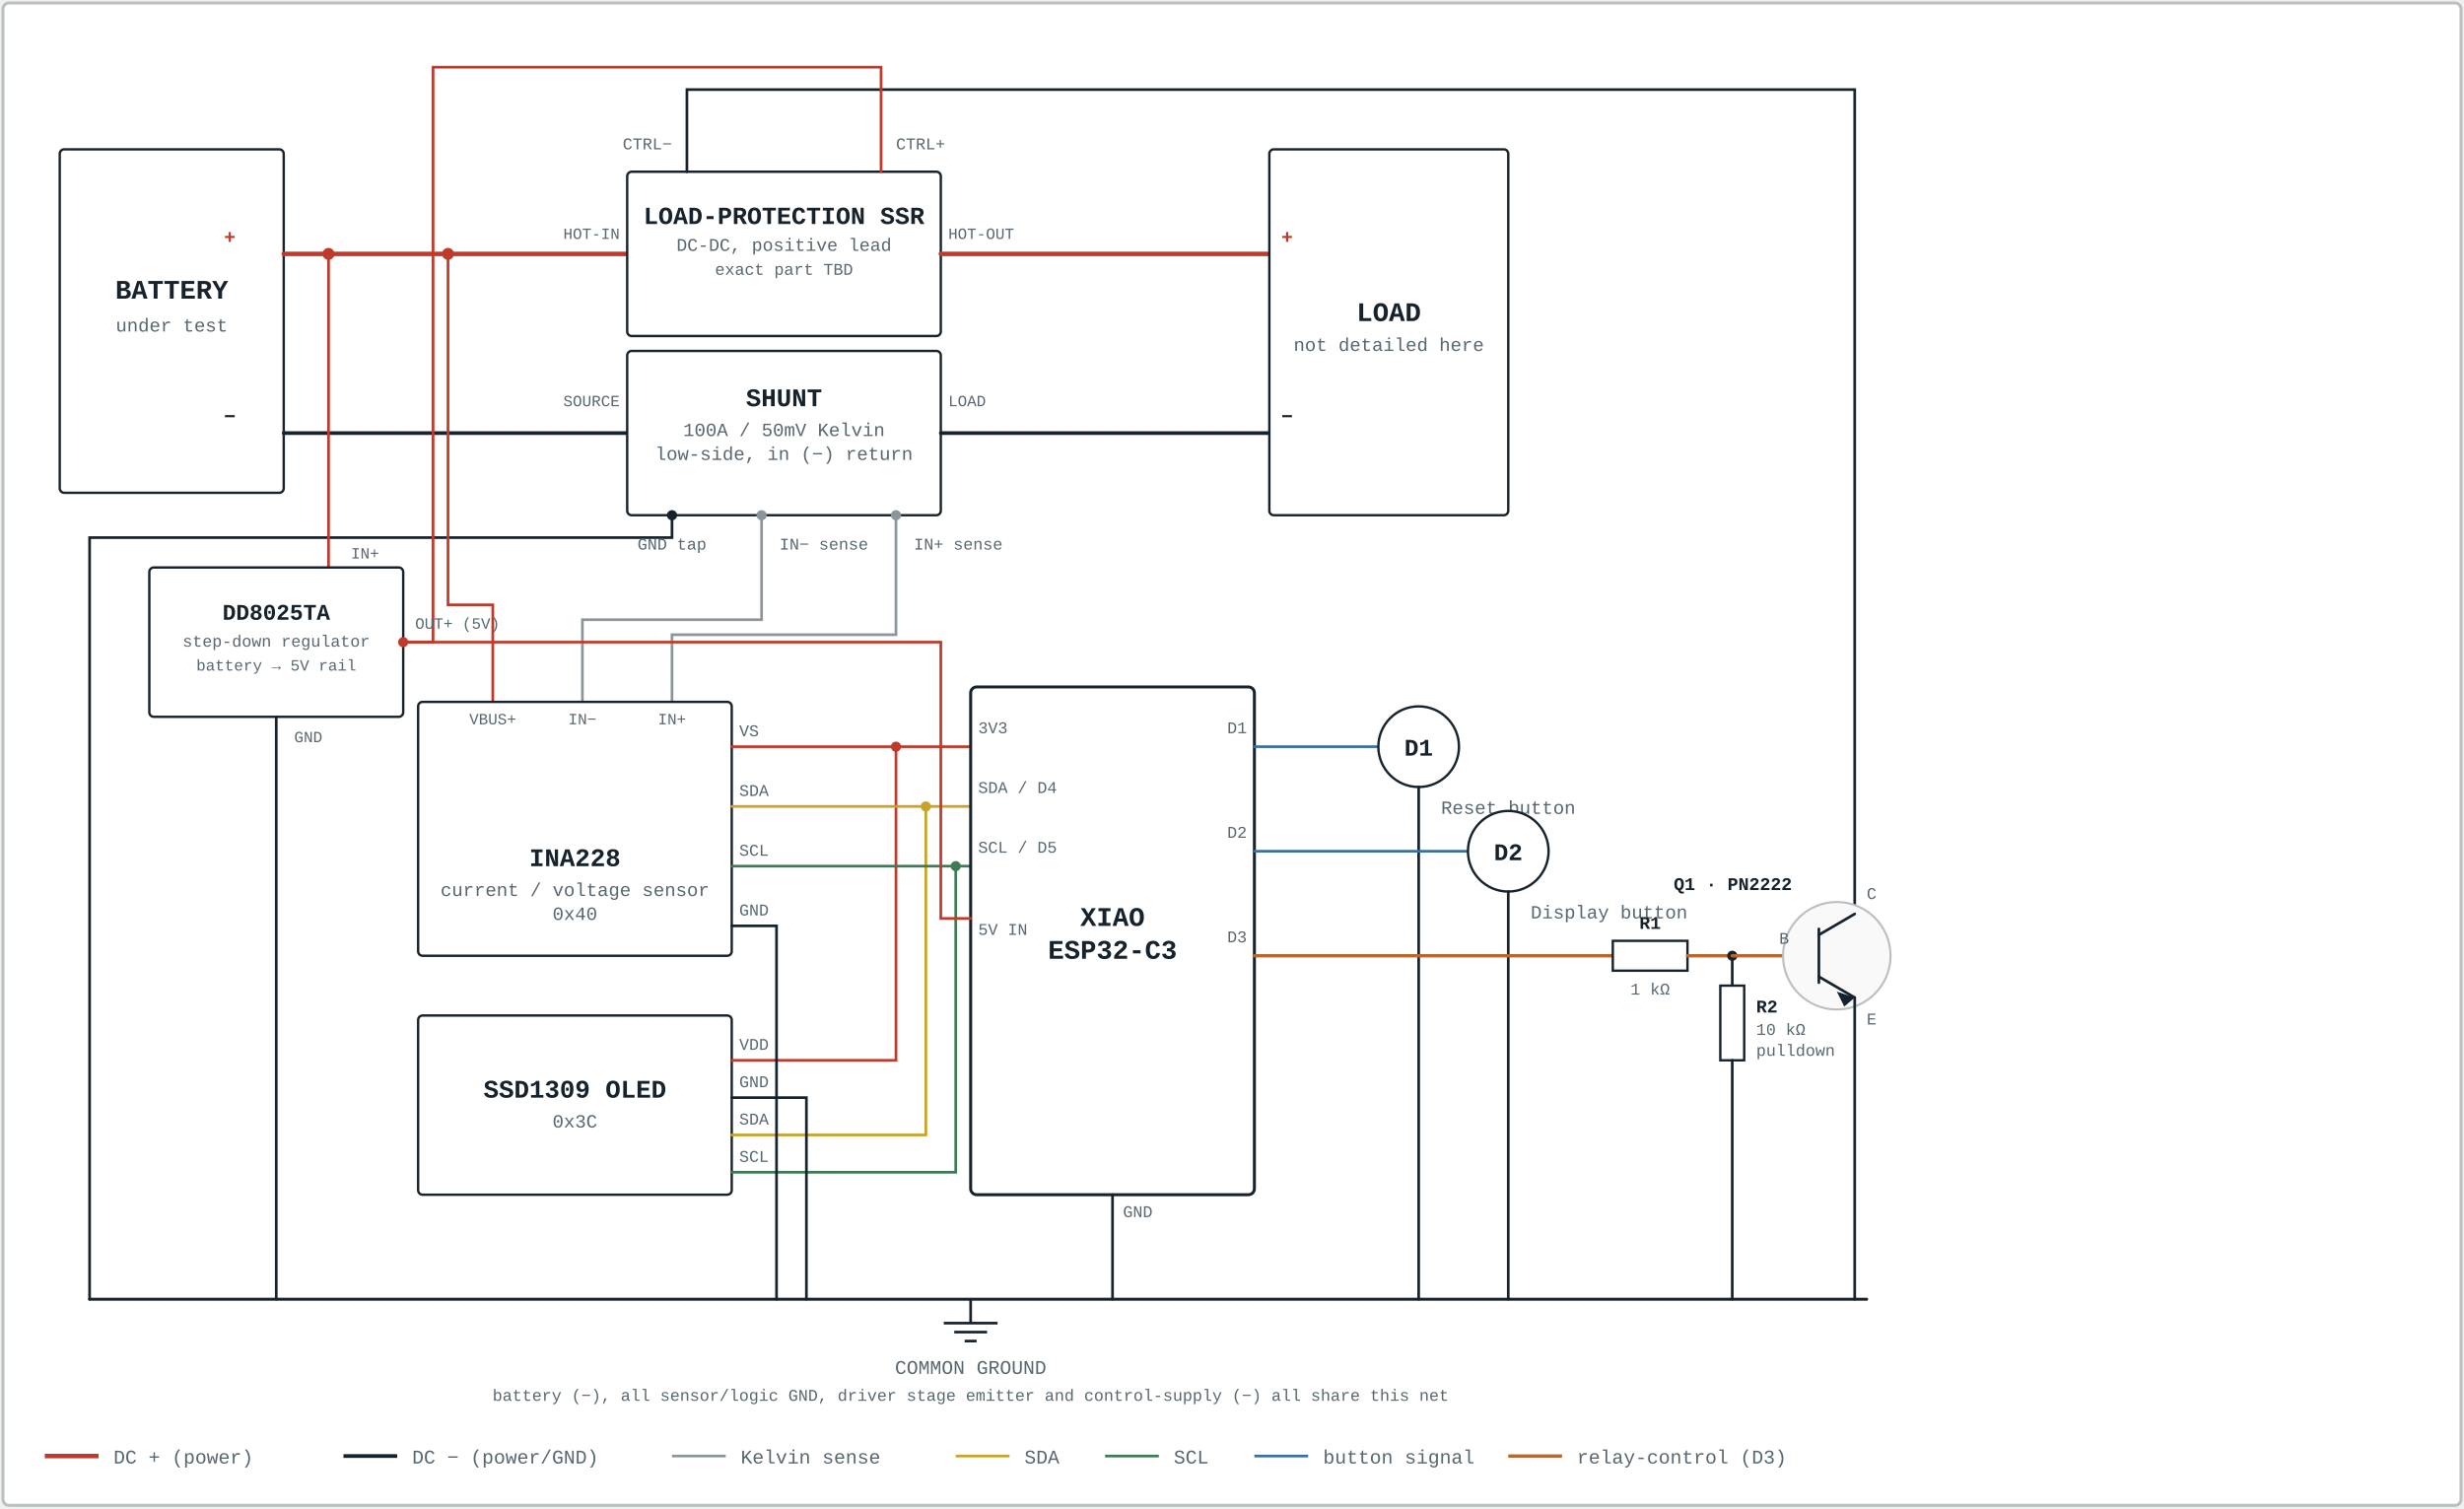
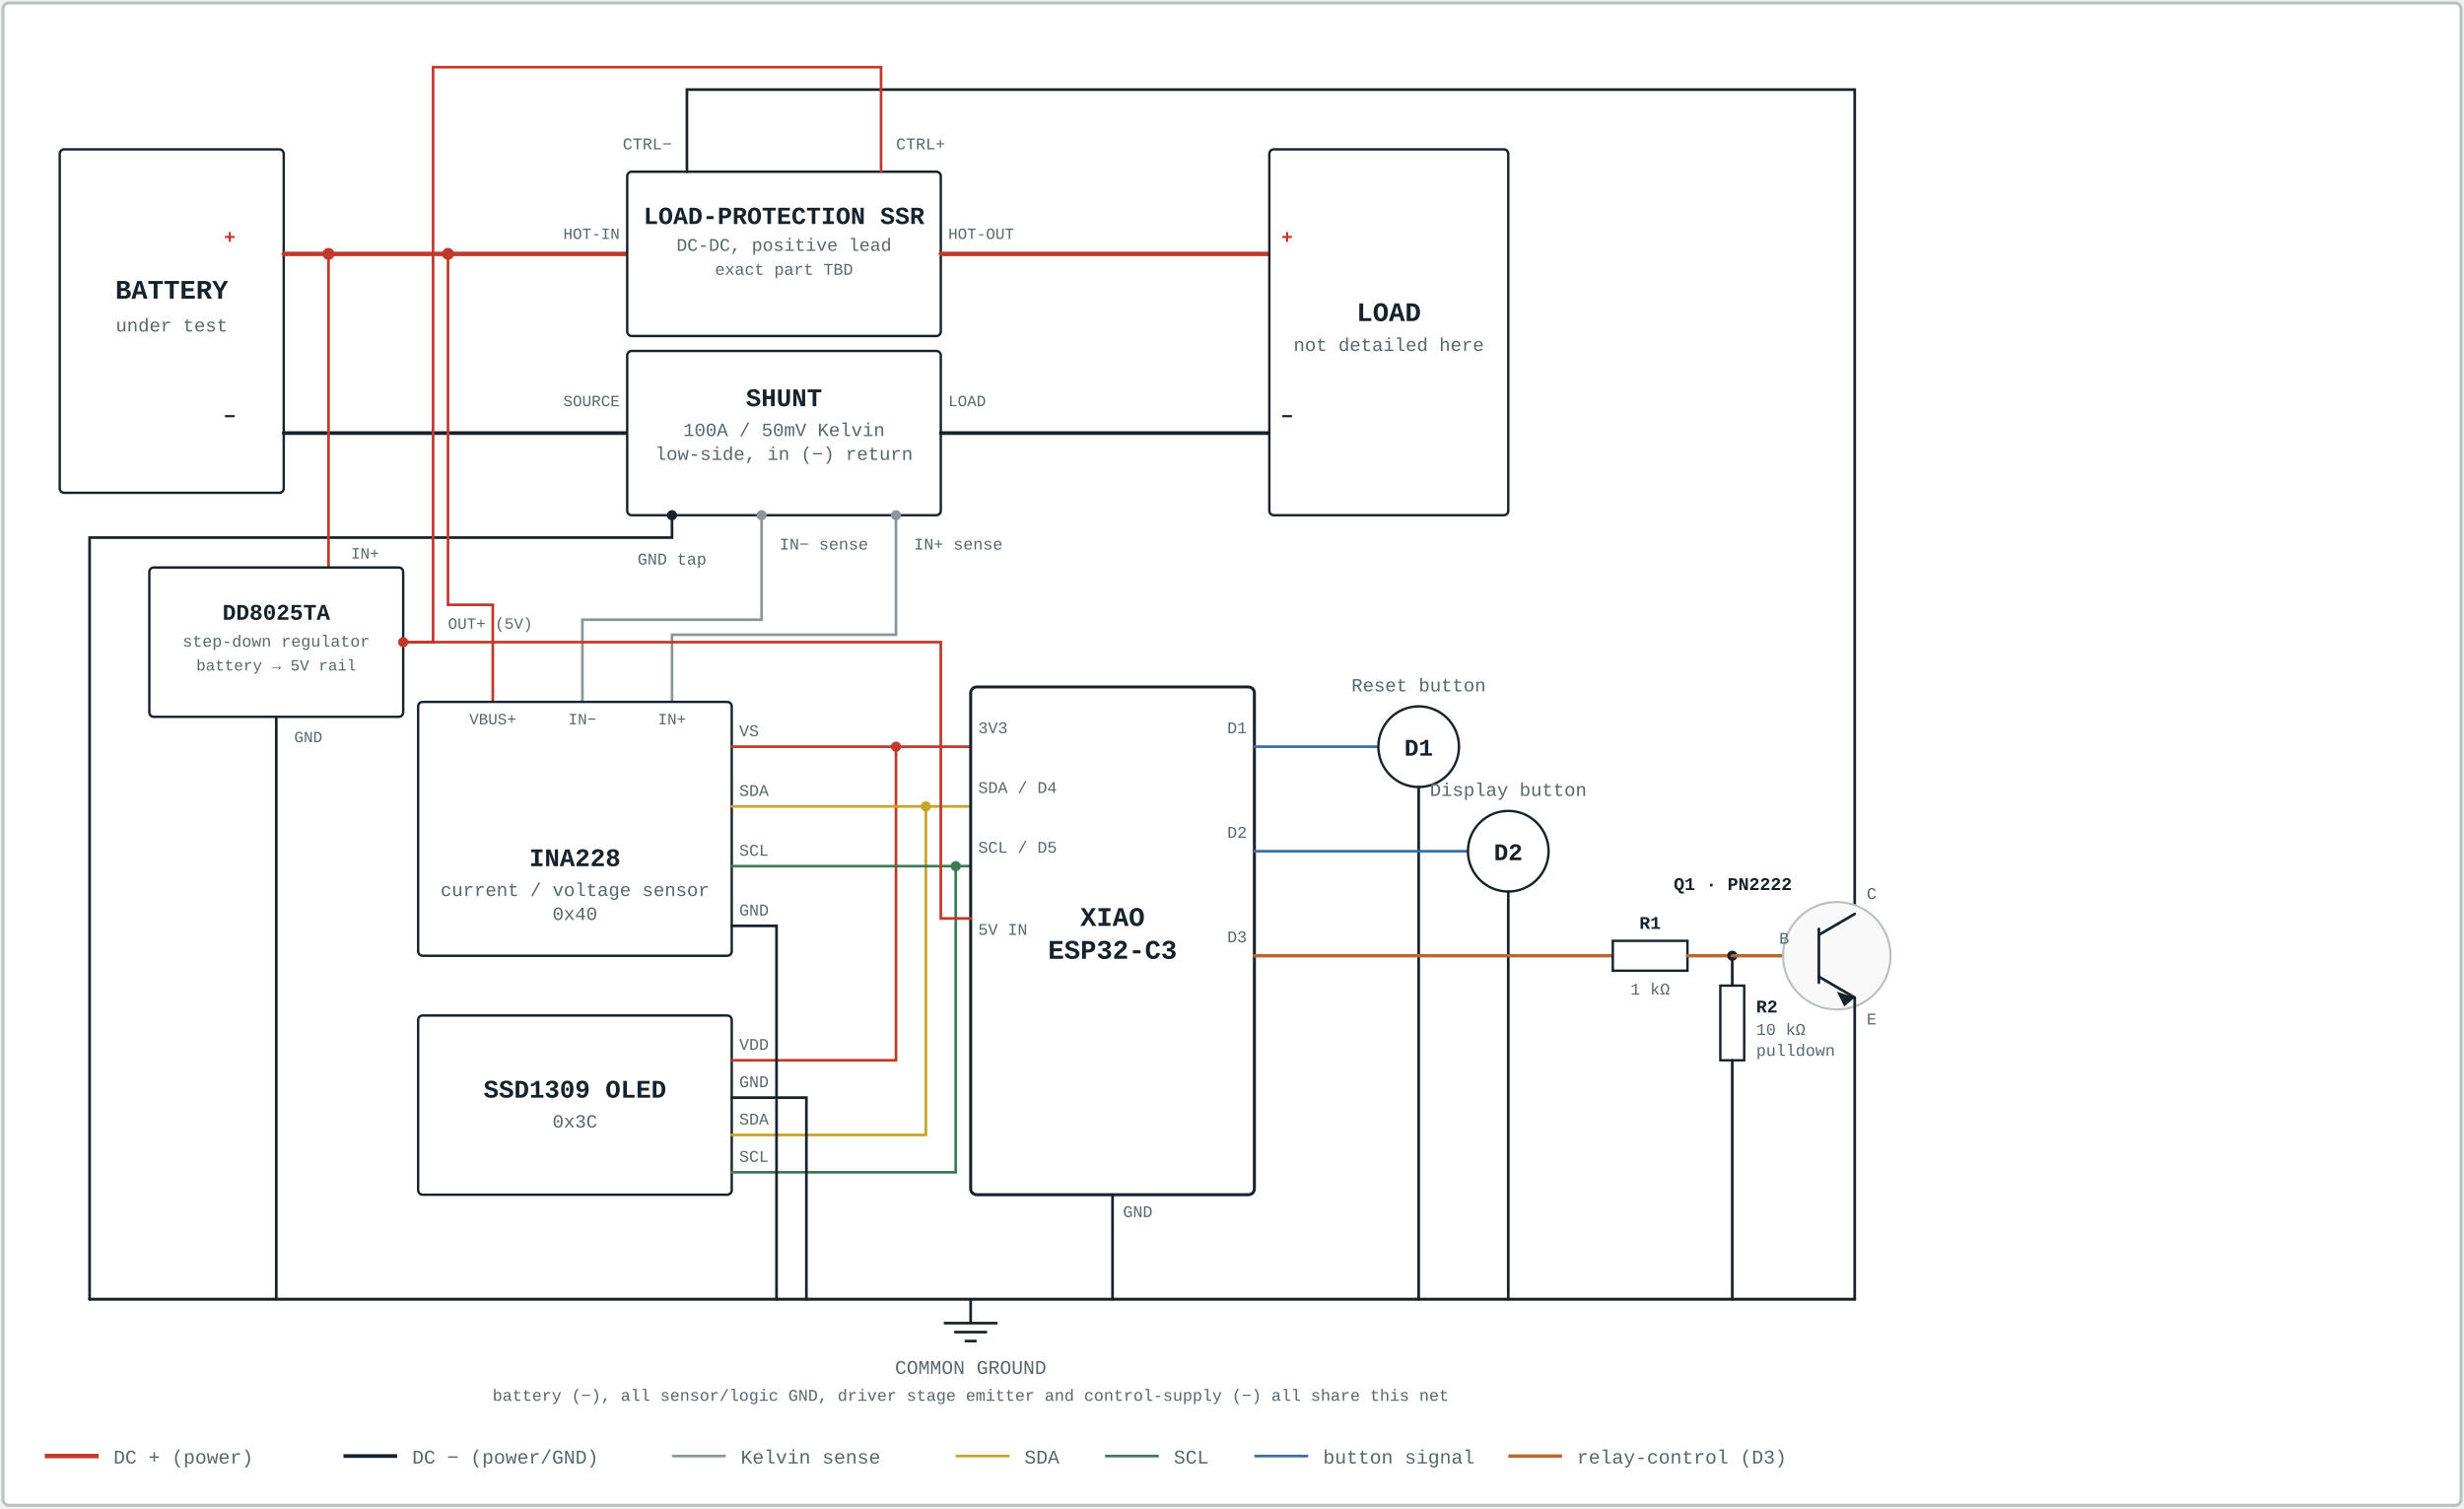
<svg xmlns="http://www.w3.org/2000/svg" viewBox="0 0 1650 1010" width="1650" height="1010" role="img" font-family="ui-monospace, 'SF Mono', 'Cascadia Code', 'Roboto Mono', Consolas, 'Liberation Mono', monospace" aria-label="Full wiring diagram of a portable inline monitor with no other power input: battery positive feeds the load-protection SSR to the load, battery negative feeds a low-side Kelvin shunt to the load, a DD8025TA step-down regulator taps battery positive to make the monitor's only 5V rail, powering the XIAO ESP32-C3 (which in turn powers INA228 and OLED from its own 3V3) and the SSR's control loop through a GPIO5 driver stage, INA228 also senses VBUS+ from battery positive and IN-/IN+ from the shunt sense screws, INA228 and OLED share an I2C bus with the XIAO, two pushbuttons round out the inputs, and everything shares one common ground">
  <rect fill="#ffffff" stroke="#b9c0bd" stroke-width="2" x="2" y="2" width="1646" height="1006" rx="4" />
  <rect fill="#ffffff" stroke="#16222c" stroke-width="1.6" x="40" y="100" width="150" height="230" rx="3" />
  <text fill="#16222c" font-size="18" font-weight="700" x="115" y="200" text-anchor="middle">BATTERY</text>
  <text fill="#57676f" font-size="12.5" x="115" y="222" text-anchor="middle">under test</text>
  <text fill="#c0392b" font-size="13" font-weight="700" x="150" y="163">+</text>
  <text fill="#16222c" font-size="13" font-weight="700" x="150" y="283">−</text>
  <path fill="none" stroke="#c0392b" stroke-width="3" stroke-linecap="round" d="M190,170 H420" />
  <circle fill="#c0392b" cx="300" cy="170" r="4" />
  <path fill="none" stroke="#16222c" stroke-width="2.5" stroke-linecap="round" d="M190,290 H420" />
  <rect fill="#ffffff" stroke="#16222c" stroke-width="1.6" x="420" y="115" width="210" height="110" rx="3" />
  <text fill="#16222c" font-size="16.5" font-weight="700" x="525" y="150" text-anchor="middle">LOAD-PROTECTION SSR</text>
  <text fill="#57676f" font-size="12" x="525" y="168" text-anchor="middle">DC-DC, positive lead</text>
  <text fill="#57676f" font-size="11" x="525" y="184" text-anchor="middle">exact part TBD</text>
  <text fill="#57676f" font-size="10.5" x="415" y="160" text-anchor="end">HOT-IN</text>
  <text fill="#57676f" font-size="10.5" x="635" y="160" text-anchor="start">HOT-OUT</text>
  <text fill="#57676f" font-size="11" x="450" y="100" text-anchor="end">CTRL−</text>
  <text fill="#57676f" font-size="11" x="600" y="100" text-anchor="start">CTRL+</text>
  <rect fill="#ffffff" stroke="#16222c" stroke-width="1.6" x="420" y="235" width="210" height="110" rx="3" />
  <text fill="#16222c" font-size="17" font-weight="700" x="525" y="272" text-anchor="middle">SHUNT</text>
  <text fill="#57676f" font-size="12.5" x="525" y="292" text-anchor="middle">100A / 50mV Kelvin</text>
  <text fill="#57676f" font-size="12.5" x="525" y="308" text-anchor="middle">low-side, in (−) return</text>
  <text fill="#57676f" font-size="10.5" x="415" y="272" text-anchor="end">SOURCE</text>
  <text fill="#57676f" font-size="10.5" x="635" y="272" text-anchor="start">LOAD</text>
  <path fill="none" stroke="#c0392b" stroke-width="3" stroke-linecap="round" d="M630,170 H850" />
  <path fill="none" stroke="#16222c" stroke-width="2.5" stroke-linecap="round" d="M630,290 H850" />
  <rect fill="#ffffff" stroke="#16222c" stroke-width="1.6" x="850" y="100" width="160" height="245" rx="3" />
  <text fill="#16222c" font-size="18" font-weight="700" x="930" y="215" text-anchor="middle">LOAD</text>
  <text fill="#57676f" font-size="12.5" x="930" y="235" text-anchor="middle">not detailed here</text>
  <text fill="#c0392b" font-size="13" font-weight="700" x="858" y="163">+</text>
  <text fill="#16222c" font-size="13" font-weight="700" x="858" y="283">−</text>
  <path fill="none" stroke="#16222c" stroke-width="1.8" stroke-linecap="round" d="M450,345 V360 H60 V870" />
  <circle fill="#16222c" cx="450" cy="345" r="3.4" />
-   <text fill="#57676f" font-size="11" x="450" y="368" text-anchor="middle">GND tap</text>
+   <text fill="#57676f" font-size="11" x="450" y="378" text-anchor="middle">GND tap</text>
  <path fill="none" stroke="#8a969b" stroke-width="1.8" stroke-linecap="round" d="M510,345 V415 H390 V470" />
  <circle fill="#8a969b" cx="510" cy="345" r="3.4" />
  <text fill="#57676f" font-size="11" x="522" y="368" text-anchor="start">IN− sense</text>
  <path fill="none" stroke="#8a969b" stroke-width="1.8" stroke-linecap="round" d="M600,345 V425 H450 V470" />
  <circle fill="#8a969b" cx="600" cy="345" r="3.4" />
  <text fill="#57676f" font-size="11" x="612" y="368" text-anchor="start">IN+ sense</text>
  <path fill="none" stroke="#c0392b" stroke-width="1.8" stroke-linecap="round" d="M300,170 V405 H330 V470" />
  <path fill="none" stroke="#c0392b" stroke-width="1.8" stroke-linecap="round" d="M220,170 V380" />
  <circle fill="#c0392b" cx="220" cy="170" r="4" />
  <path fill="none" stroke="#16222c" stroke-width="1.8" stroke-linecap="round" d="M460,115 V60 H1242 V612" />
  <path fill="none" stroke="#c0392b" stroke-width="1.8" stroke-linecap="round" d="M270,430 H290 V45 H590 V115" />
  <rect fill="#ffffff" stroke="#16222c" stroke-width="1.6" x="280" y="470" width="210" height="170" rx="3" />
  <text fill="#16222c" font-size="17" font-weight="700" x="385" y="580" text-anchor="middle">INA228</text>
  <text fill="#57676f" font-size="12.5" x="385" y="600" text-anchor="middle">current / voltage sensor</text>
  <text fill="#57676f" font-size="12.5" x="385" y="616" text-anchor="middle">0x40</text>
  <text fill="#57676f" font-size="10.5" x="330" y="485" text-anchor="middle">VBUS+</text>
  <text fill="#57676f" font-size="10.5" x="390" y="485" text-anchor="middle">IN−</text>
  <text fill="#57676f" font-size="10.5" x="450" y="485" text-anchor="middle">IN+</text>
  <text fill="#57676f" font-size="11" x="495" y="493">VS</text>
  <text fill="#57676f" font-size="11" x="495" y="533">SDA</text>
  <text fill="#57676f" font-size="11" x="495" y="573">SCL</text>
  <text fill="#57676f" font-size="11" x="495" y="613">GND</text>
  <rect fill="#ffffff" stroke="#16222c" stroke-width="1.6" x="280" y="680" width="210" height="120" rx="3" />
  <text fill="#16222c" font-size="17" font-weight="700" x="385" y="735" text-anchor="middle">SSD1309 OLED</text>
  <text fill="#57676f" font-size="12.5" x="385" y="755" text-anchor="middle">0x3C</text>
  <text fill="#57676f" font-size="11" x="495" y="703">VDD</text>
  <text fill="#57676f" font-size="11" x="495" y="728">GND</text>
  <text fill="#57676f" font-size="11" x="495" y="753">SDA</text>
  <text fill="#57676f" font-size="11" x="495" y="778">SCL</text>
  <path fill="none" stroke="#c0392b" stroke-width="1.8" stroke-linecap="round" d="M490,500 H650" />
  <circle fill="#c0392b" cx="600" cy="500" r="3.4" />
  <path fill="none" stroke="#c0392b" stroke-width="1.8" stroke-linecap="round" d="M600,500 V710 H490" />
  <path fill="none" stroke="#c9a227" stroke-width="1.8" stroke-linecap="round" d="M490,540 H650" />
  <circle fill="#c9a227" cx="620" cy="540" r="3.4" />
  <path fill="none" stroke="#c9a227" stroke-width="1.8" stroke-linecap="round" d="M620,540 V760 H490" />
  <path fill="none" stroke="#3f7a56" stroke-width="1.8" stroke-linecap="round" d="M490,580 H650" />
  <circle fill="#3f7a56" cx="640" cy="580" r="3.4" />
  <path fill="none" stroke="#3f7a56" stroke-width="1.8" stroke-linecap="round" d="M640,580 V785 H490" />
  <path fill="none" stroke="#16222c" stroke-width="1.8" stroke-linecap="round" d="M490,620 H520 V870" />
  <path fill="none" stroke="#16222c" stroke-width="1.8" stroke-linecap="round" d="M490,735 H540 V870" />
  <rect fill="#ffffff" stroke="#16222c" stroke-width="2" x="650" y="460" width="190" height="340" rx="4" />
  <text fill="#16222c" font-size="18" font-weight="700" x="745" y="620" text-anchor="middle">XIAO</text>
  <text fill="#16222c" font-size="18" font-weight="700" x="745" y="642" text-anchor="middle">ESP32-C3</text>
  <text fill="#57676f" font-size="11" x="655" y="491">3V3</text>
  <text fill="#57676f" font-size="11" x="655" y="531">SDA / D4</text>
  <text fill="#57676f" font-size="11" x="655" y="571">SCL / D5</text>
  <text fill="#57676f" font-size="11" x="835" y="491" text-anchor="end">D1</text>
  <text fill="#57676f" font-size="11" x="835" y="561" text-anchor="end">D2</text>
  <text fill="#57676f" font-size="11" x="835" y="631" text-anchor="end">D3</text>
  <text fill="#57676f" font-size="11" x="655" y="626" text-anchor="start">5V IN</text>
  <text fill="#57676f" font-size="11" x="752" y="815" text-anchor="start">GND</text>
  <path fill="none" stroke="#16222c" stroke-width="1.8" stroke-linecap="round" d="M745,800 V870" />
  <path fill="none" stroke="#3a6ea5" stroke-width="1.8" stroke-linecap="round" d="M840,500 H923" />
  <circle fill="#ffffff" stroke="#16222c" stroke-width="1.6" cx="950" cy="500" r="27" />
  <text fill="#16222c" font-size="16" font-weight="700" x="950" y="506" text-anchor="middle">D1</text>
-   <text fill="#57676f" font-size="12.5" x="965" y="545" text-anchor="start">Reset button</text>
+   <text fill="#57676f" font-size="12.5" x="950" y="463" text-anchor="middle">Reset button</text>
  <path fill="none" stroke="#16222c" stroke-width="1.8" stroke-linecap="round" d="M950,527 V870" />
  <path fill="none" stroke="#3a6ea5" stroke-width="1.8" stroke-linecap="round" d="M840,570 H983" />
  <circle fill="#ffffff" stroke="#16222c" stroke-width="1.6" cx="1010" cy="570" r="27" />
  <text fill="#16222c" font-size="16" font-weight="700" x="1010" y="576" text-anchor="middle">D2</text>
-   <text fill="#57676f" font-size="12.5" x="1025" y="615" text-anchor="start">Display button</text>
+   <text fill="#57676f" font-size="12.5" x="1010" y="533" text-anchor="middle">Display button</text>
  <path fill="none" stroke="#16222c" stroke-width="1.8" stroke-linecap="round" d="M1010,597 V870" />
  <path fill="none" stroke="#b8672e" stroke-width="2.25" stroke-linecap="round" d="M840,640 H1080" />
  <rect fill="#ffffff" stroke="#16222c" stroke-width="1.6" x="1080" y="630" width="50" height="20" />
  <text fill="#16222c" font-size="12" font-weight="700" x="1105" y="622" text-anchor="middle">R1</text>
  <text fill="#57676f" font-size="11" x="1105" y="666" text-anchor="middle">1 kΩ</text>
  <path fill="none" stroke="#b8672e" stroke-width="2.25" stroke-linecap="round" d="M1130,640 H1160" />
  <circle fill="#16222c" cx="1160" cy="640" r="3.4" />
  <path fill="none" stroke="#16222c" stroke-width="1.8" stroke-linecap="round" d="M1160,640 V660" />
  <rect fill="#ffffff" stroke="#16222c" stroke-width="1.6" x="1152" y="660" width="16" height="50" />
  <text fill="#16222c" font-size="12" font-weight="700" x="1176" y="678" text-anchor="start">R2</text>
  <text fill="#57676f" font-size="11" x="1176" y="693" text-anchor="start">10 kΩ</text>
  <text fill="#57676f" font-size="11" x="1176" y="707" text-anchor="start">pulldown</text>
  <path fill="none" stroke="#16222c" stroke-width="1.8" stroke-linecap="round" d="M1160,710 V870" />
  <path fill="none" stroke="#b8672e" stroke-width="2.25" stroke-linecap="round" d="M1160,640 H1194" />
  <circle fill="#f8f9f8" stroke="#b9c0bd" stroke-width="1.4" cx="1230" cy="640" r="36" />
  <path fill="none" stroke="#16222c" stroke-width="1.8" stroke-linecap="round" d="M1218,622 V658" />
  <path fill="none" stroke="#16222c" stroke-width="1.8" stroke-linecap="round" d="M1218,626 L1242,612" />
  <path fill="none" stroke="#16222c" stroke-width="1.8" stroke-linecap="round" d="M1218,654 L1242,668" />
  <polygon fill="#16222c" points="1242,668 1230,664 1235,674" />
  <path fill="none" stroke="#16222c" stroke-width="1.8" stroke-linecap="round" d="M1242,668 V870" />
  <text fill="#16222c" font-size="12" font-weight="700" x="1200" y="596" text-anchor="end">Q1 · PN2222</text>
  <text fill="#57676f" font-size="11" x="1198" y="632" text-anchor="end">B</text>
  <text fill="#57676f" font-size="11" x="1250" y="602" text-anchor="start">C</text>
  <text fill="#57676f" font-size="11" x="1250" y="686" text-anchor="start">E</text>
  <rect fill="#ffffff" stroke="#16222c" stroke-width="1.6" x="100" y="380" width="170" height="100" rx="3" />
  <text fill="#16222c" font-size="15" font-weight="700" x="185" y="415" text-anchor="middle">DD8025TA</text>
  <text fill="#57676f" font-size="11" x="185" y="433" text-anchor="middle">step-down regulator</text>
  <text fill="#57676f" font-size="10.5" x="185" y="449" text-anchor="middle">battery → 5V rail</text>
  <text fill="#57676f" font-size="10.5" x="235" y="374" text-anchor="start">IN+</text>
-   <text fill="#57676f" font-size="10.5" x="278" y="421" text-anchor="start">OUT+ (5V)</text>
+   <text fill="#57676f" font-size="10.5" x="300" y="421" text-anchor="start">OUT+ (5V)</text>
  <text fill="#57676f" font-size="10.5" x="197" y="497" text-anchor="start">GND</text>
  <path fill="none" stroke="#16222c" stroke-width="1.8" stroke-linecap="round" d="M185,480 V870" />
  <circle fill="#c0392b" cx="270" cy="430" r="3.4" />
  <path fill="none" stroke="#c0392b" stroke-width="1.8" stroke-linecap="round" d="M270,430 H630 V615 H650" />
-   <path fill="none" stroke="#16222c" stroke-width="2" stroke-linecap="round" d="M60,870 H1250" />
+   <path fill="none" stroke="#16222c" stroke-width="2" stroke-linecap="round" d="M60,870 H1242" />
  <path fill="none" stroke="#16222c" stroke-width="1.8" d="M650,870 V886" />
  <line stroke="#16222c" stroke-width="1.8" x1="632" y1="886" x2="668" y2="886" />
  <line stroke="#16222c" stroke-width="1.8" x1="639" y1="892" x2="661" y2="892" />
  <line stroke="#16222c" stroke-width="1.8" x1="646" y1="898" x2="654" y2="898" />
  <text fill="#57676f" font-size="13" x="650" y="920" text-anchor="middle">COMMON GROUND</text>
  <text fill="#57676f" font-size="11" x="650" y="938" text-anchor="middle">battery (−), all sensor/logic GND, driver stage emitter and control-supply (−) all share this net</text>
  <line x1="30" y1="975" x2="66" y2="975" stroke="#c0392b" stroke-width="3" />
  <text fill="#57676f" font-size="13" x="76" y="980">DC + (power)</text>
  <line x1="230" y1="975" x2="266" y2="975" stroke="#16222c" stroke-width="2.5" />
  <text fill="#57676f" font-size="13" x="276" y="980">DC − (power/GND)</text>
  <line x1="450" y1="975" x2="486" y2="975" stroke="#8a969b" stroke-width="1.8" />
  <text fill="#57676f" font-size="13" x="496" y="980">Kelvin sense</text>
  <line x1="640" y1="975" x2="676" y2="975" stroke="#c9a227" stroke-width="1.8" />
  <text fill="#57676f" font-size="13" x="686" y="980">SDA</text>
  <line x1="740" y1="975" x2="776" y2="975" stroke="#3f7a56" stroke-width="1.8" />
  <text fill="#57676f" font-size="13" x="786" y="980">SCL</text>
  <line x1="840" y1="975" x2="876" y2="975" stroke="#3a6ea5" stroke-width="1.8" />
  <text fill="#57676f" font-size="13" x="886" y="980">button signal</text>
  <line x1="1010" y1="975" x2="1046" y2="975" stroke="#b8672e" stroke-width="2.25" />
  <text fill="#57676f" font-size="13" x="1056" y="980">relay-control (D3)</text>
</svg>
